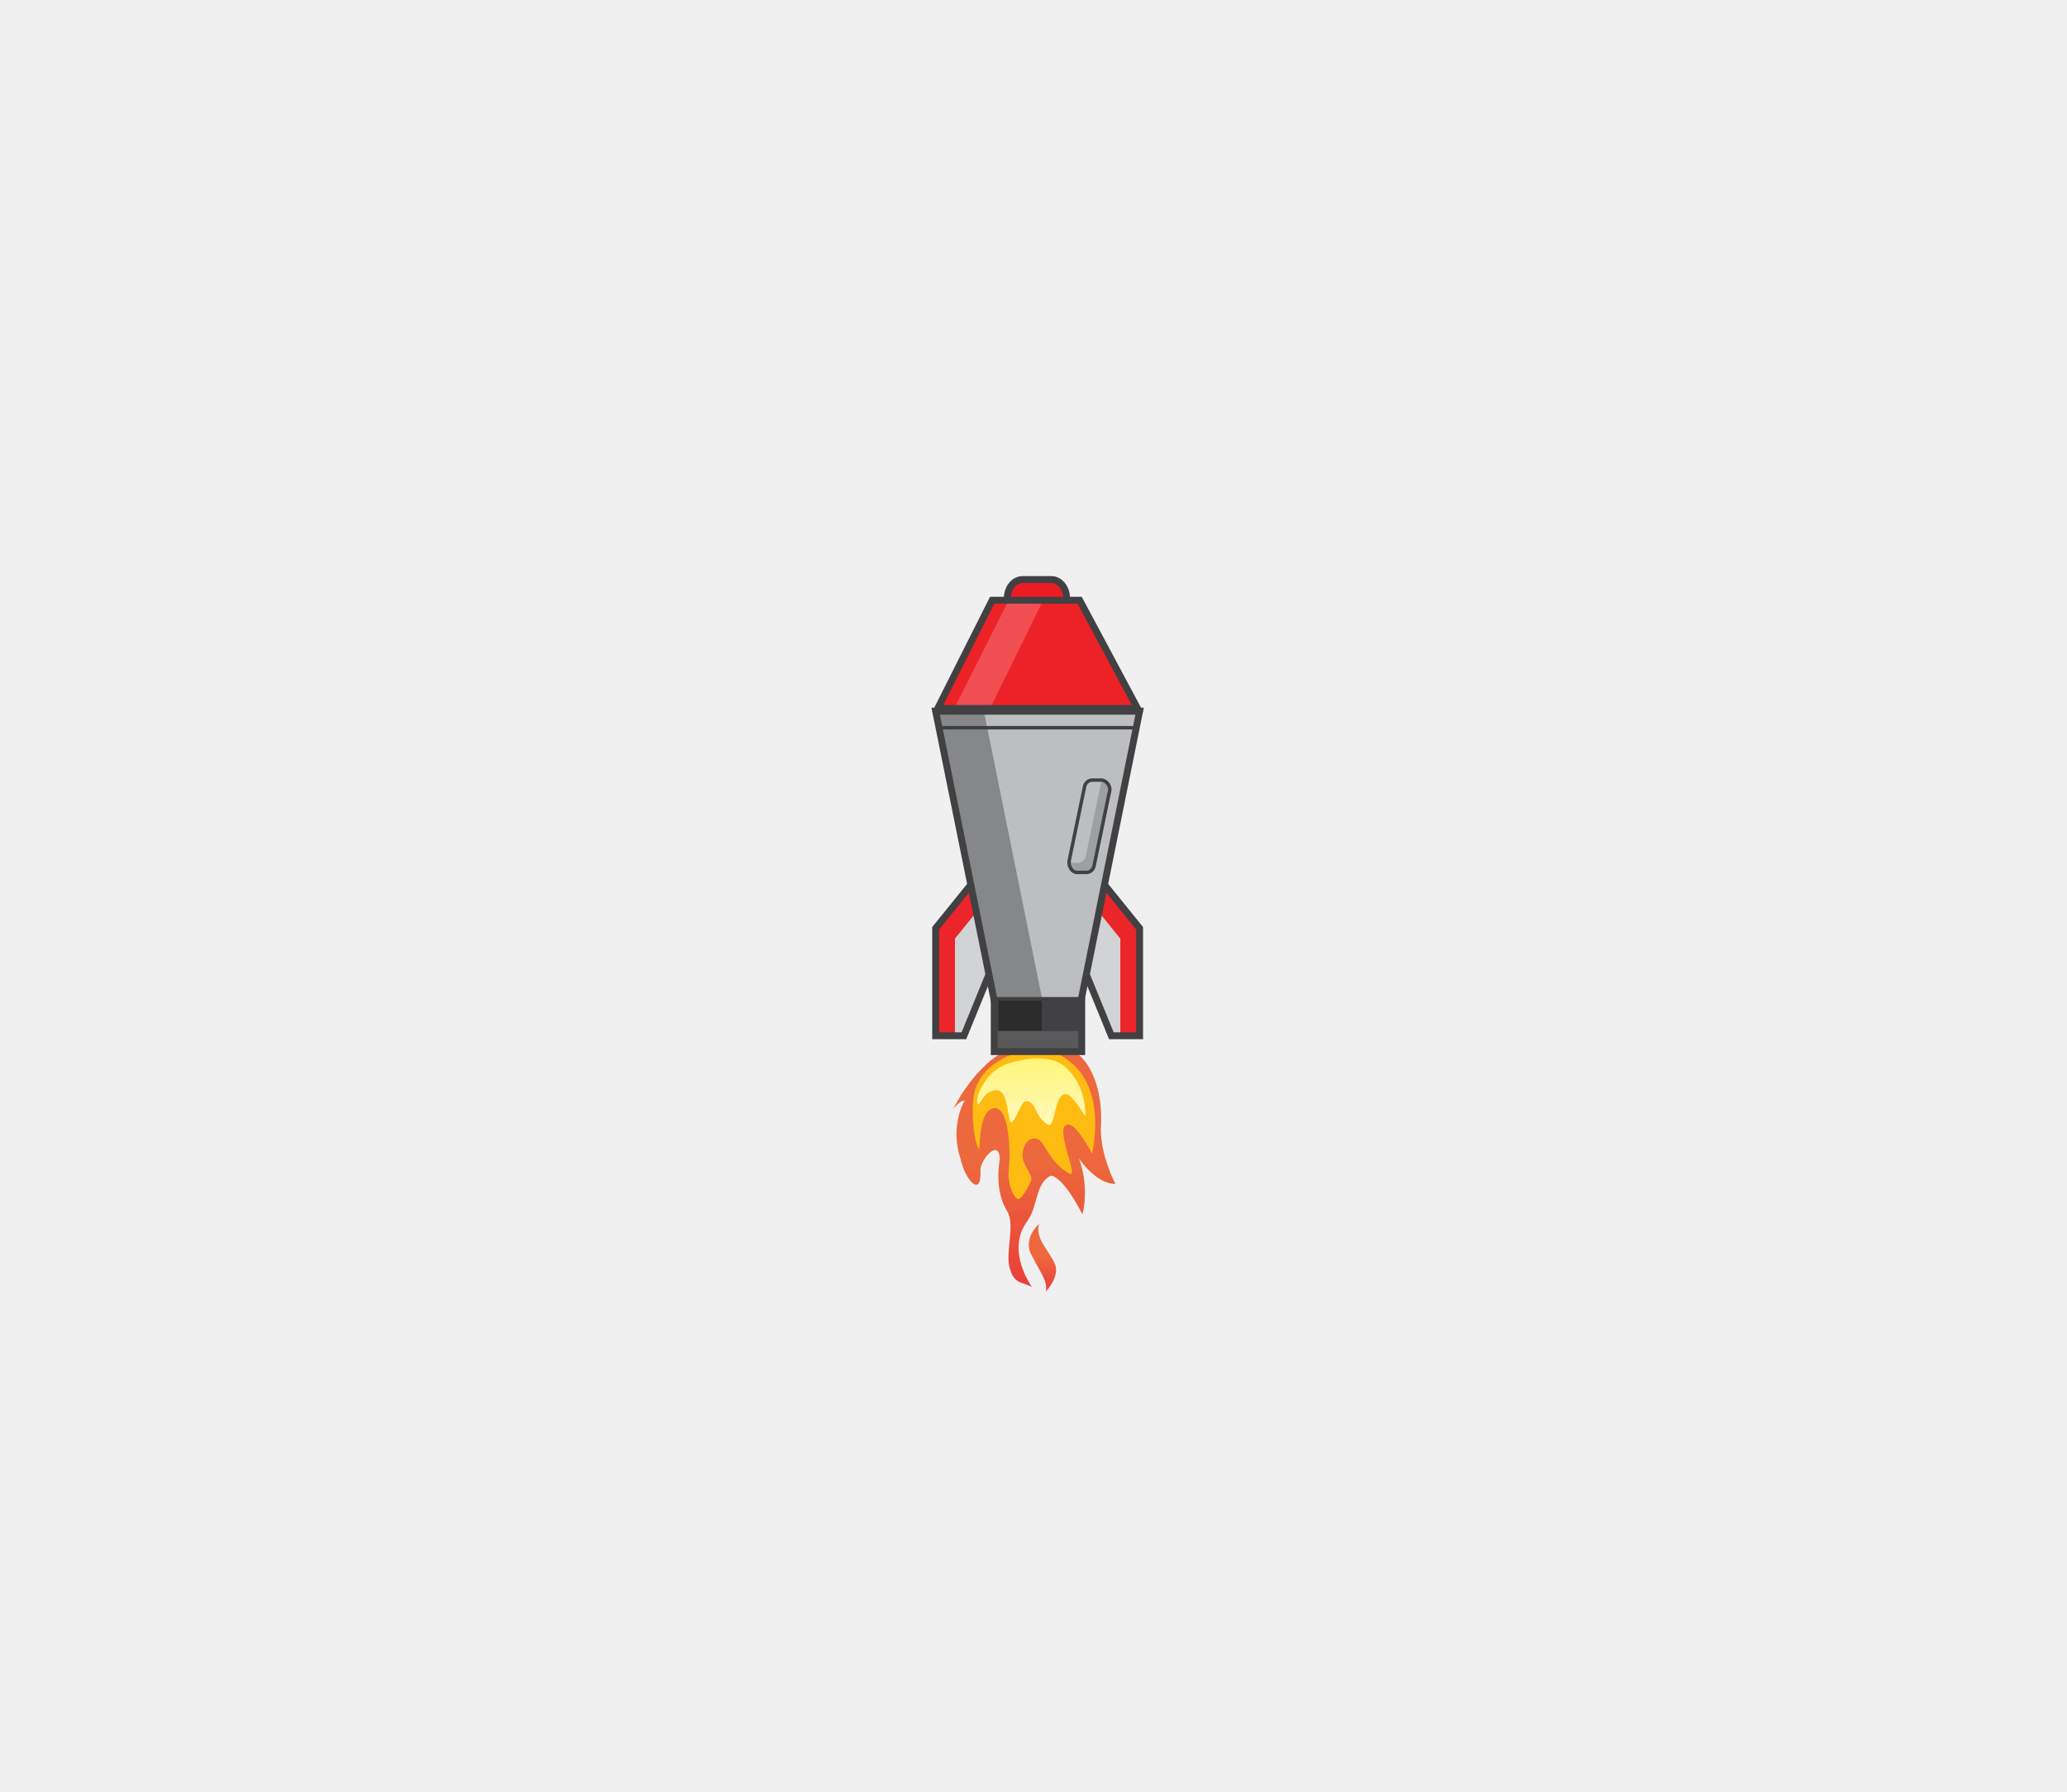
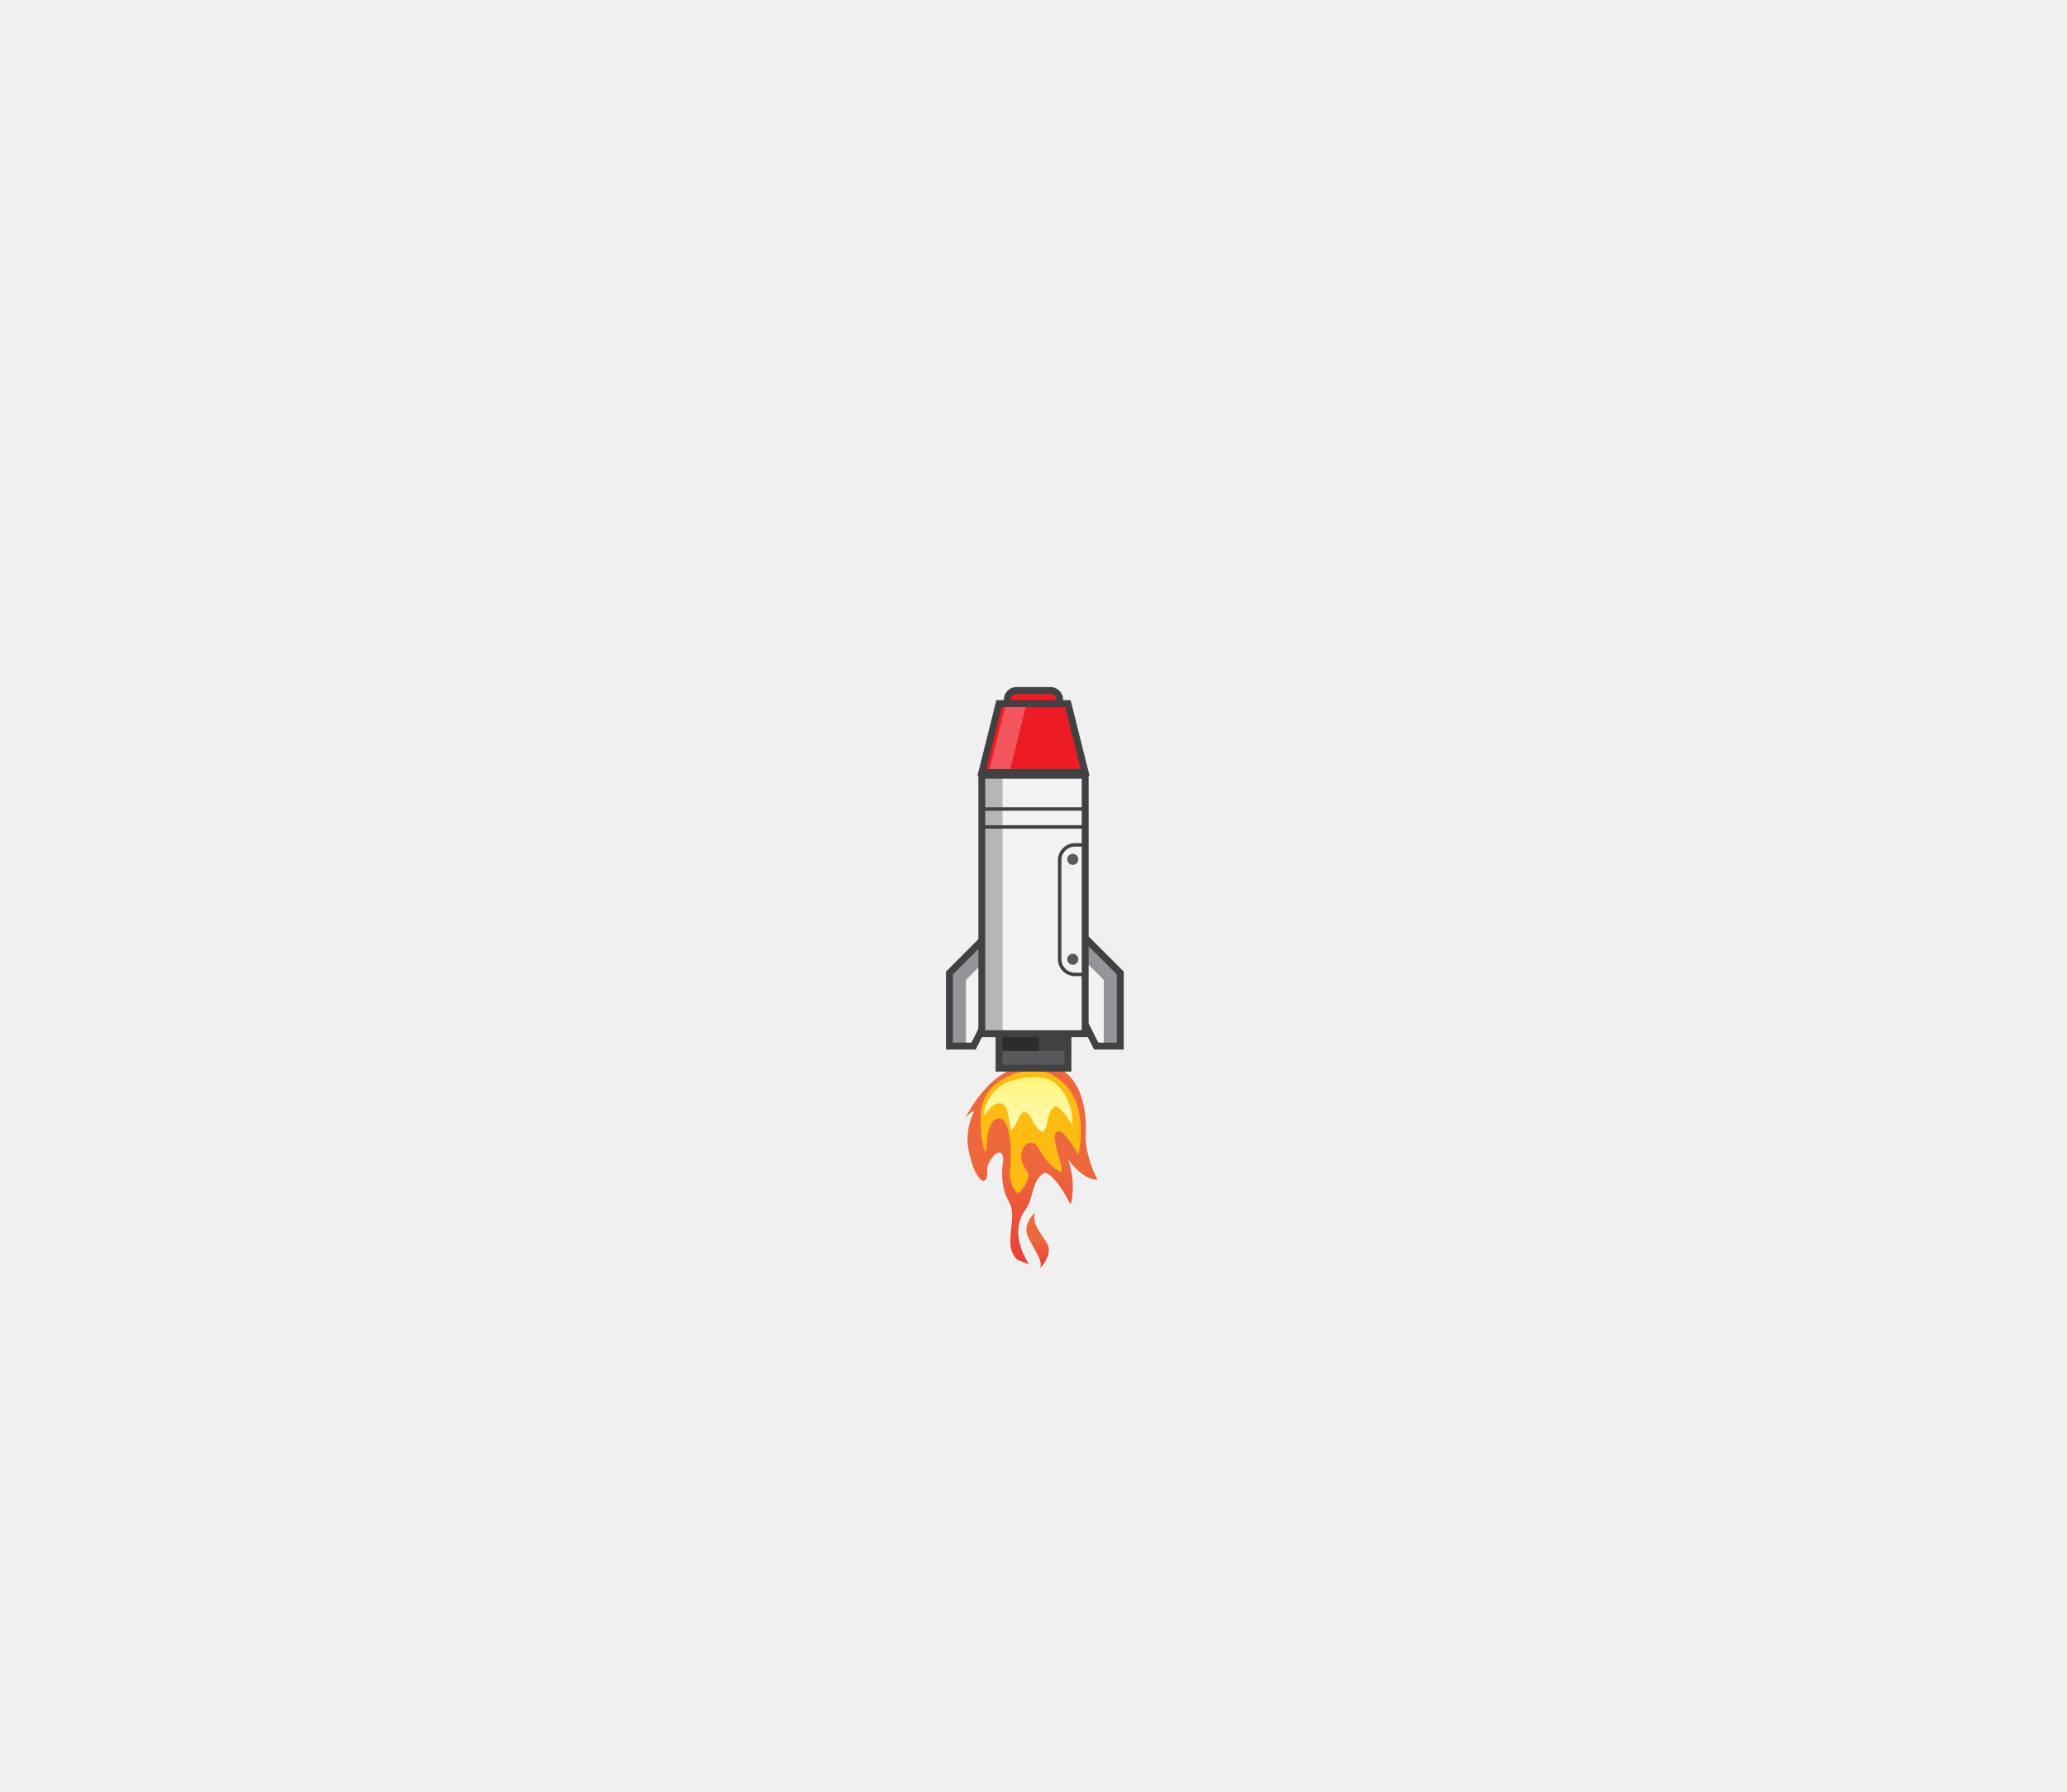
<svg xmlns="http://www.w3.org/2000/svg" version="1.0" id="圖層_1" x="0px" y="0px" width="300px" height="260px" viewBox="0 0 300 260" style="enable-background:new 0 0 300 260;" xml:space="preserve">
  <style type="text/css">
	.st0{display:none;}
	.st1{display:inline;fill:url(#XMLID_2_);}
	.st2{display:inline;fill:#FEBC12;}
	.st3{display:inline;fill:url(#XMLID_3_);}
	.st4{display:inline;fill:url(#XMLID_4_);}
	.st5{display:inline;fill:url(#XMLID_5_);}
	.st6{fill:url(#XMLID_6_);}
	.st7{fill:#FEBC12;}
	.st8{fill:url(#XMLID_7_);}
	.st9{fill:url(#XMLID_8_);}
	.st10{display:inline;fill:url(#XMLID_9_);}
	.st11{display:inline;fill:url(#XMLID_10_);}
	.st12{display:inline;fill:url(#XMLID_11_);}
- 	.st13{fill:#ED1C24;}
- 	.st14{fill:none;stroke:#414042;stroke-miterlimit:10;}
- 	.st15{fill:#EC2227;}
- 	.st16{opacity:0.2;fill:#FFFFFF;enable-background:new    ;}
- 	.st17{fill:#D1D3D4;}
- 	.st18{fill:#EB2529;}
- 	.st19{fill:#BCBEC0;}
- 	.st20{opacity:0.69;fill:#6D6E71;enable-background:new    ;}
- 	.st21{opacity:0.31;fill:#58595B;enable-background:new    ;}
- 	.st22{fill:none;stroke:#414042;stroke-width:0.5;stroke-miterlimit:10;}
- 	.st23{fill:#58595B;stroke:#414042;stroke-miterlimit:10;}
- 	.st24{fill:#414042;}
- 	.st25{opacity:0.32;enable-background:new    ;}
+ 	.st13{fill:#F1F2F2;}
+ 	.st14{fill:#939598;}
+ 	.st15{fill:none;stroke:#414042;stroke-miterlimit:10;}
+ 	.st16{fill:#58595B;stroke:#414042;stroke-miterlimit:10;}
+ 	.st17{fill:#414042;}
+ 	.st18{opacity:0.32;enable-background:new    ;}
+ 	.st19{opacity:0.39;fill:#58595B;enable-background:new    ;}
+ 	.st20{fill:none;stroke:#414042;stroke-width:0.5;stroke-miterlimit:10;}
+ 	.st21{fill:#ED1C24;}
+ 	.st22{opacity:0.25;fill:#FFFFFF;enable-background:new    ;}
+ 	.st23{fill:#58595B;}
</style>
  <g id="fire" class="st0">
-     <linearGradient id="XMLID_2_" gradientUnits="userSpaceOnUse" x1="151.407" y1="167.036" x2="151.407" y2="200.357" gradientTransform="matrix(1 0 0 1 0 -16.5083)">
+     <linearGradient id="XMLID_2_" gradientUnits="userSpaceOnUse" x1="150.7" y1="89.666" x2="150.7" y2="62.384" gradientTransform="matrix(1 0 0 -1 0 243.4917)">
      <stop offset="0.493" style="stop-color:#ED683C" />
      <stop offset="1" style="stop-color:#E93E3A" />
    </linearGradient>
-     <path id="XMLID_378_" class="st1" d="M154.1,150.9c-3.5-1-7.3,0-10,2.4c-1.5,1.3-3.1,3.3-4.4,6c0,0,0.9-1.2,1.6-1.2   c0,0-2.6,6.6,1.5,11.2c2,2.2,0.5,7.1,0.5,7.1s2.8-1.5,2.6-5c-0.1-1.5-1.5-3.5,0.1-5.5c0,0,0.1,3.7,1.8,6.6c1.1,2-0.1,3.7,0.6,5.7   c0.7,2.1,1.8,4.9,2.9,5.5c0,0,0.1-4.9,2.8-7.2c2.7-2.3,1.2-8.8-0.2-10c0,0,2.6,0,4.2,6c0,0,2.2-2.4,0.9-6.5c0,0,1.7,1.3,4.3,1.3   c0,0-4.3-2.4-4-6.4s0.5-8.5-3.2-9.8C155.3,151.2,154.7,151.1,154.1,150.9z" />
-     <path id="XMLID_377_" class="st2" d="M156,153.3c-2-1.8-4.8-2.3-7.3-1.6c-2.4,0.7-5.5,2.3-6.2,5.6c-0.5,2-0.7,4.8,0,5.7   c0.2-0.5,0.4-4.5,2.4-4.8c2.1-0.2,1.2,7.2,1.8,8.8c0.5,1.2,0.7,1.7,1.6,2.1c0.5,0.2,1,0,1.2-0.4c0.4-0.7-1.2-3.5-0.7-4.6   c0.4-1,1.5-1.8,2.6-1.5c1.1,0.4,2.1,2.8,4.9,4.4c1.3,0.7-3.2-6.1-0.9-5.7c1.1,0.1,2.6,2.9,2.6,2.9S160.3,157.2,156,153.3z" />
-     <linearGradient id="XMLID_3_" gradientUnits="userSpaceOnUse" x1="150.274" y1="168.635" x2="150.274" y2="178.286" gradientTransform="matrix(1 0 0 1 0 -16.5083)">
+     <path id="XMLID_378_" class="st1" d="M152.9,154.1c-2.9-0.8-6,0-8.2,2c-1.2,1.1-2.5,2.7-3.6,4.9c0,0,0.7-1,1.3-1   c0,0-2.1,5.4,1.2,9.2c1.6,1.8,0.4,5.8,0.4,5.8s2.3-1.2,2.1-4.1c-0.1-1.2-1.2-2.9,0.1-4.5c0,0,0.1,3,1.5,5.4c0.9,1.6-0.1,3,0.5,4.7   s1.5,4,2.4,4.5c0,0,0.1-4,2.3-5.9s1-7.2-0.2-8.2c0,0,2.1,0,3.4,4.9c0,0,1.8-2,0.7-5.3c0,0,1.4,1.1,3.5,1.1c0,0-3.5-2-3.3-5.2   s0.4-7-2.6-8C153.9,154.4,153.4,154.3,152.9,154.1z" />
+     <path id="XMLID_377_" class="st2" d="M154.5,156.1c-1.6-1.5-3.9-1.9-6-1.3c-2,0.6-4.5,1.9-5.1,4.6c-0.4,1.6-0.6,3.9,0,4.7   c0.2-0.4,0.3-3.7,2-3.9s1,5.9,1.5,7.2c0.4,1,0.6,1.4,1.3,1.7c0.4,0.2,0.8,0,1-0.3c0.3-0.6-1-2.9-0.6-3.8c0.3-0.8,1.2-1.5,2.1-1.2   c0.9,0.3,1.7,2.3,4,3.6c1.1,0.6-2.6-5-0.7-4.7c0.9,0.1,2.1,2.4,2.1,2.4S158,159.3,154.5,156.1z" />
+     <linearGradient id="XMLID_3_" gradientUnits="userSpaceOnUse" x1="149.772" y1="88.357" x2="149.772" y2="80.455" gradientTransform="matrix(1 0 0 -1 0 243.4917)">
      <stop offset="0" style="stop-color:#FFF579" />
      <stop offset="1" style="stop-color:#FFF9BA" />
    </linearGradient>
-     <path id="XMLID_375_" class="st3" d="M154.6,153.2c-1.3-1.2-3.9-1.2-5.6-1c-1.8,0.2-3.1,1-4.5,2.6c-1,1.2-2,3.2-1.3,3.8   c0.5-0.5,0.7-1.5,2.3-1.6c1.6-0.1,1.6,3.2,2,4.3c0.4,0.9,1.3-2.6,2-2.7c1.5-0.1,1.3,1.8,3.3,3.1c1,0.5,0.4-4.3,2-4   c0.7,0.1,3.1,2.7,3.1,2.7S157.6,156,154.6,153.2z" />
+     <path id="XMLID_375_" class="st3" d="M153.3,156c-1.1-1-3.2-1-4.6-0.8c-1.5,0.2-2.5,0.8-3.7,2.1c-0.8,1-1.6,2.6-1.1,3.1   c0.4-0.4,0.6-1.2,1.9-1.3c1.2-0.1,1.3,2.6,1.6,3.5c0.3,0.7,1.1-2.1,1.6-2.2c1.2-0.1,1.1,1.5,2.7,2.5c0.8,0.4,0.3-3.5,1.6-3.3   c0.6,0.1,2.5,2.2,2.5,2.2S155.8,158.3,153.3,156z" />
  </g>
  <g id="fire2" class="st0">
-     <linearGradient id="XMLID_4_" gradientUnits="userSpaceOnUse" x1="151.041" y1="122.549" x2="151.041" y2="156.181" gradientTransform="matrix(1 0 0 1 0 27.8173)">
+     <linearGradient id="XMLID_4_" gradientUnits="userSpaceOnUse" x1="150.4" y1="134.124" x2="150.4" y2="106.587" gradientTransform="matrix(1 0 0 -1 0 287.8173)">
      <stop offset="0.493" style="stop-color:#ED683C" />
      <stop offset="1" style="stop-color:#E93E3A" />
    </linearGradient>
-     <path id="XMLID_382_" class="st4" d="M154.1,150.7c-3.5-1-7.3,0-10.1,2.4c-1.5,1.3-3.1,3.3-4.4,6c0,0,0.9-1.2,1.6-1.2   c0,0-2.4,5.3,1.7,10c2.1,2.3-0.6,7.1-0.6,7.1s3.3-0.1,3.2-3.8c-0.1-1.5-1.1-3.5,0.5-5.5c0,0-0.7,3.9,1,6.8c1.1,2,0.1,5.6,0.9,7.7   c0.7,2.2,2.4,2.8,3.5,3.4c0,0-3.3-5-1.6-5.5c2.4-0.7,3.7,3.4,3.7,3.4c0.1-0.7,0.5-4.6-0.7-5.6c-3.2-2.4-2.1-7.2,0-8.2   c0,0,2-1.3,4.8,4c0,0,2-2.6,0.6-6.7c0,0,2,0.7,4.5,0.7c0,0-3.4-1.1-3.2-5C159.6,157,158.2,152,154.1,150.7z" />
-     <path id="XMLID_381_" class="st2" d="M155.6,153.4c-2-1.8-4.4-2.6-7-1.8c-2.4,0.7-5.6,2.3-6.2,5.7c-0.5,2-0.1,6.4,0.7,7.3   c0.2-0.5-0.1-5.4,2-5.5c2.1-0.1,2.2,6.6,2,8.2c-0.2,1.3,0.4,3.5,1.2,3.9c0.5,0.2,1.7-1.8,1.7-2.7s-1.2-1.8-1.2-3.2   c0-1.1,0.7-2.7,2-2.3c1.1,0.4,2.8,2.3,5.6,3.9c1.5,0.7-3.7-6.1-1.2-5.7c1.1,0.1,3.1,2.2,3.1,2.2S160,157.5,155.6,153.4z" />
-     <linearGradient id="XMLID_5_" gradientUnits="userSpaceOnUse" x1="150.062" y1="124.602" x2="150.062" y2="133.626" gradientTransform="matrix(1 0 0 1 0 27.8173)">
+     <path id="XMLID_484_" class="st4" d="M152.9,154c-2.9-0.8-6,0-8.3,2c-1.2,1.1-2.5,2.7-3.6,4.9c0,0,0.7-1,1.3-1c0,0-2,4.3,1.4,8.2   c1.7,1.9-0.5,5.8-0.5,5.8s2.7-0.1,2.6-3.1c-0.1-1.2-0.9-2.9,0.4-4.5c0,0-0.6,3.2,0.8,5.6c0.9,1.6,0.1,4.6,0.7,6.3   c0.6,1.8,2,2.3,2.9,2.8c0,0-2.7-4.1-1.3-4.5c2-0.6,3,2.8,3,2.8c0.1-0.6,0.4-3.8-0.6-4.6c-2.6-2-1.7-5.9,0-6.7c0,0,1.6-1.1,3.9,3.3   c0,0,1.6-2.1,0.5-5.5c0,0,1.6,0.6,3.7,0.6c0,0-2.8-0.9-2.6-4.1S156.3,155,152.9,154z" />
+     <path id="XMLID_483_" class="st2" d="M154.1,156.2c-1.6-1.5-3.6-2.1-5.7-1.5c-2,0.6-4.6,1.9-5.1,4.7c-0.4,1.6-0.1,5.2,0.6,6   c0.2-0.4-0.1-4.4,1.6-4.5s1.8,5.4,1.6,6.7c-0.2,1.1,0.3,2.9,1,3.2c0.4,0.2,1.4-1.5,1.4-2.2s-1-1.5-1-2.6c0-0.9,0.6-2.2,1.6-1.9   c0.9,0.3,2.3,1.9,4.6,3.2c1.2,0.6-3-5-1-4.7c0.9,0.1,2.5,1.8,2.5,1.8S157.7,159.5,154.1,156.2z" />
+     <linearGradient id="XMLID_5_" gradientUnits="userSpaceOnUse" x1="149.599" y1="132.443" x2="149.599" y2="125.055" gradientTransform="matrix(1 0 0 -1 0 287.8173)">
      <stop offset="0" style="stop-color:#FFF579" />
      <stop offset="1" style="stop-color:#FFF9BA" />
    </linearGradient>
-     <path id="XMLID_379_" class="st5" d="M154.5,153.6c-1.3-1.3-3.5-1.2-5.1-1c-1.8,0.2-3.4,0.6-4.9,2.2c-1,1.2-2,3.2-1.5,3.9   c0.5-0.5,0.9-1.7,2.3-2c1.5-0.2,1.5,3.1,1.8,4.2c0.4,0.9,1.5-2.6,2.1-2.7c1.5-0.1,1.1,2.1,3.1,3.2c1,0.5,0.9-4.3,2.4-4   c0.7,0.1,2.6,2.9,2.6,2.9S157.5,156.4,154.5,153.6z" />
+     <path id="XMLID_442_" class="st5" d="M153.2,156.3c-1.1-1.1-2.9-1-4.2-0.8c-1.5,0.2-2.8,0.5-4,1.8c-0.8,1-1.6,2.6-1.2,3.2   c0.4-0.4,0.7-1.4,1.9-1.6s1.2,2.5,1.5,3.4c0.3,0.7,1.2-2.1,1.7-2.2c1.2-0.1,0.9,1.7,2.5,2.6c0.8,0.4,0.7-3.5,2-3.3   c0.6,0.1,2.1,2.4,2.1,2.4S155.7,158.6,153.2,156.3z" />
  </g>
  <g id="fire3">
-     <linearGradient id="XMLID_6_" gradientUnits="userSpaceOnUse" x1="150.125" y1="208.036" x2="150.125" y2="243.549" gradientTransform="matrix(1 0 0 1 0 -56.7402)">
+     <linearGradient id="XMLID_6_" gradientUnits="userSpaceOnUse" x1="149.65" y1="48.806" x2="149.65" y2="19.728" gradientTransform="matrix(1 0 0 -1 0 203.2598)">
      <stop offset="0.493" style="stop-color:#ED683C" />
      <stop offset="1" style="stop-color:#E93E3A" />
    </linearGradient>
-     <path id="XMLID_386_" class="st6" d="M154.2,151.7c-3.9-1.1-8.1,0-11,2.7c-1.6,1.5-3.3,3.5-4.9,6.6c0,0,0.9-1.3,1.7-1.3   c0,0-2.2,3.7-0.6,8.4c0.7,3.3,3.1,5.7,2.9,1.8c-0.1-1.6,2.8-4.9,2.8-1.6c0,0-0.9,4.3,1.1,7.5c1.2,2.1-0.4,6.1,0.4,8.4   c0.7,2.3,2,1.8,3.2,2.6c0,0-3.9-5.3-0.7-9.6c1.6-2.2,1.1-5.4,3.4-6.6c0,0,1.6-0.2,4.6,5.6c0,0,1.1-3.7-0.5-8.1c0,0,2.4,3.7,5.3,3.7   c0,0-2.4-4.4-2.1-8.7C160,158.8,158.7,153.1,154.2,151.7z" />
-     <path id="XMLID_385_" class="st7" d="M155.8,154.5c-2.2-2-4.8-2.8-7.6-2c-2.7,0.9-6.1,2.6-6.8,6.2c-0.5,2.2-0.1,7,0.7,8.1   c0.2-0.5-0.1-5.7,2.2-6c2.3-0.2,2.4,7.1,2.1,8.9c-0.2,1.5,0.4,3.8,1.3,4.3c0.5,0.2,1.8-2.1,2-2.9c0-0.9-1.3-2.1-1.3-3.4   c0-1.2,0.7-2.9,2.2-2.4c1.1,0.4,1.6,3.3,4.6,5c1.6,0.9-2.6-7.5,0-7.1c1.2,0.2,3.3,4.2,3.3,4.2S160.6,158.9,155.8,154.5z" />
-     <linearGradient id="XMLID_7_" gradientUnits="userSpaceOnUse" x1="149.623" y1="210.263" x2="149.623" y2="220.09" gradientTransform="matrix(1 0 0 1 0 -56.7402)">
+     <path id="XMLID_386_" class="st6" d="M153,154.8c-3.2-0.9-6.6,0-9,2.2c-1.3,1.2-2.7,2.9-4,5.4c0,0,0.7-1.1,1.4-1.1   c0,0-1.8,3-0.5,6.9c0.6,2.7,2.5,4.7,2.4,1.5c-0.1-1.3,2.3-4,2.3-1.3c0,0-0.7,3.5,0.9,6.1c1,1.7-0.3,5,0.3,6.9s1.6,1.5,2.6,2.1   c0,0-3.2-4.3-0.6-7.9c1.3-1.8,0.9-4.4,2.8-5.4c0,0,1.3-0.2,3.8,4.6c0,0,0.9-3-0.4-6.6c0,0,2,3,4.3,3c0,0-2-3.6-1.7-7.1   C157.7,160.6,156.7,155.9,153,154.8z" />
+     <path id="XMLID_385_" class="st7" d="M154.3,157.1c-1.8-1.6-3.9-2.3-6.2-1.6c-2.2,0.7-5,2.1-5.6,5.1c-0.4,1.8-0.1,5.7,0.6,6.6   c0.2-0.4-0.1-4.7,1.8-4.9c1.9-0.2,2,5.8,1.7,7.3c-0.2,1.2,0.3,3.1,1.1,3.5c0.4,0.2,1.5-1.7,1.6-2.4c0-0.7-1.1-1.7-1.1-2.8   c0-1,0.6-2.4,1.8-2c0.9,0.3,1.3,2.7,3.8,4.1c1.3,0.7-2.1-6.1,0-5.8c1,0.2,2.7,3.4,2.7,3.4S158.2,160.7,154.3,157.1z" />
+     <linearGradient id="XMLID_7_" gradientUnits="userSpaceOnUse" x1="149.239" y1="46.982" x2="149.239" y2="38.935" gradientTransform="matrix(1 0 0 -1 0 203.2598)">
      <stop offset="0" style="stop-color:#FFF579" />
      <stop offset="1" style="stop-color:#FFF9BA" />
    </linearGradient>
-     <path id="XMLID_384_" class="st8" d="M154.6,154.8c-1.5-1.3-3.8-1.3-5.6-1.1c-2,0.4-3.7,0.6-5.4,2.4c-1.1,1.3-2.2,3.4-1.6,4.2   c0.5-0.5,0.9-2,2.6-2.1c1.6-0.1,1.6,3.3,2,4.5c0.4,1,1.6-2.8,2.2-2.9c1.7-0.1,1.2,2.2,3.3,3.4c1.1,0.6,0.9-4.8,2.7-4.4   c0.9,0.1,2.7,3.2,2.7,3.2S157.9,157.8,154.6,154.8z" />
-     <linearGradient id="XMLID_8_" gradientUnits="userSpaceOnUse" x1="145.242" y1="233.285" x2="145.242" y2="243.128" gradientTransform="matrix(0.9992 -3.979808e-002 3.979808e-002 0.9992 -3.3207 -49.7818)">
+     <path id="XMLID_384_" class="st8" d="M153.3,157.3c-1.2-1.1-3.1-1.1-4.6-0.9c-1.6,0.3-3,0.5-4.4,2c-0.9,1.1-1.8,2.8-1.3,3.4   c0.4-0.4,0.7-1.6,2.1-1.7c1.3-0.1,1.3,2.7,1.6,3.7c0.3,0.8,1.3-2.3,1.8-2.4c1.4-0.1,1,1.8,2.7,2.8c0.9,0.5,0.7-3.9,2.2-3.6   c0.7,0.1,2.2,2.6,2.2,2.6S156,159.8,153.3,157.3z" />
+     <linearGradient id="XMLID_8_" gradientUnits="userSpaceOnUse" x1="144.657" y1="28.336" x2="144.657" y2="20.277" gradientTransform="matrix(0.9992 -3.979808e-002 -3.979808e-002 -0.9992 7.0268 210.0102)">
      <stop offset="0.493" style="stop-color:#ED683C" />
      <stop offset="1" style="stop-color:#E93E3A" />
    </linearGradient>
-     <path id="XMLID_383_" class="st9" d="M150.8,177.6c0,0-2.4,2.1-1.1,4.5c1.2,2.4,2.4,3.8,2.1,5.3c0,0,2.1-2.2,1.3-4   C152.3,181.5,150.2,179.8,150.8,177.6z" />
+     <path id="XMLID_383_" class="st9" d="M150.2,176c0,0-2,1.7-0.9,3.7c1,2,2,3.1,1.7,4.3c0,0,1.7-1.8,1.1-3.3   C151.4,179.2,149.7,177.8,150.2,176z" />
  </g>
  <g id="fire4" class="st0">
-     <linearGradient id="XMLID_9_" gradientUnits="userSpaceOnUse" x1="150.98" y1="131.782" x2="150.98" y2="163.149" gradientTransform="matrix(1 0 0 1 0 18.5899)">
+     <linearGradient id="XMLID_9_" gradientUnits="userSpaceOnUse" x1="150.35" y1="124.892" x2="150.35" y2="99.209" gradientTransform="matrix(1 0 0 -1 0 278.5899)">
      <stop offset="0.493" style="stop-color:#ED683C" />
      <stop offset="1" style="stop-color:#E93E3A" />
    </linearGradient>
-     <path id="XMLID_396_" class="st10" d="M154.3,150.7c-3.8-1.1-7.9,0-10.9,2.7c-1.6,1.5-3.3,3.5-4.8,6.5c0,0,0.9-1.3,1.7-1.3   c0,0-2.6,5.7,1.8,10.9c2.2,2.4,0.1-2.7,2.7-4.3c0,0-0.4,6.2,1.6,9.4c1.2,2.1,2.9-7.5,5.9-7.2c1.3,0.1,4.3,3.5,4.4,6.7   c0.1,3.4-2,7.6-2,7.6c0.1-0.7,5.6-4.8,4.5-7c-2.6-4.9,0.4-5.7-2.1-9.9c0,0,3.2,2.3,6,2.3c0,0-3.7-1.1-3.4-5.4   C160.1,157.8,158.9,152.1,154.3,150.7z" />
-     <path id="XMLID_395_" class="st2" d="M155.9,153.6c-2.2-2-4.6-2.8-7.5-2c-2.7,0.9-6,2.6-6.7,6.1c-0.5,2.2-0.1,6.8,0.7,7.9   c0.2-0.5-0.1-5.7,2.2-6c2.3-0.2,2.4,7.1,2.1,8.8c-0.2,1.5,1.8-0.7,1.8-2.1c0-1.2,0.7-2.8,2.1-2.4c1.1,0.4,3.1,2.4,6,4.2   c1.5,0.9-3.9-6.6-1.3-6.2c1.2,0.1,3.3,2.4,3.3,2.4S160.7,157.9,155.9,153.6z" />
-     <linearGradient id="XMLID_10_" gradientUnits="userSpaceOnUse" x1="150.092" y1="133.981" x2="150.092" y2="143.701" gradientTransform="matrix(1 0 0 1 0 18.5899)">
+     <path id="XMLID_388_" class="st10" d="M153.1,154c-3.1-0.9-6.5,0-8.9,2.2c-1.3,1.2-2.7,2.9-3.9,5.3c0,0,0.7-1.1,1.4-1.1   c0,0-2.1,4.7,1.5,8.9c1.8,2,0.1-2.2,2.2-3.5c0,0-0.3,5.1,1.3,7.7c1,1.7,2.4-6.1,4.8-5.9c1.1,0.1,3.5,2.9,3.6,5.5   c0.1,2.8-1.6,6.2-1.6,6.2c0.1-0.6,4.6-3.9,3.7-5.7c-2.1-4,0.3-4.7-1.7-8.1c0,0,2.6,1.9,4.9,1.9c0,0-3-0.9-2.8-4.4   C157.8,159.8,156.8,155.1,153.1,154z" />
+     <path id="XMLID_387_" class="st2" d="M154.4,156.3c-1.8-1.6-3.8-2.3-6.1-1.6c-2.2,0.7-4.9,2.1-5.5,5c-0.4,1.8-0.1,5.6,0.6,6.5   c0.2-0.4-0.1-4.7,1.8-4.9c1.9-0.2,2,5.8,1.7,7.2c-0.2,1.2,1.5-0.6,1.5-1.7c0-1,0.6-2.3,1.7-2c0.9,0.3,2.5,2,4.9,3.4   c1.2,0.7-3.2-5.4-1.1-5.1c1,0.1,2.7,2,2.7,2S158.3,159.9,154.4,156.3z" />
+     <linearGradient id="XMLID_10_" gradientUnits="userSpaceOnUse" x1="149.623" y1="123.091" x2="149.623" y2="115.133" gradientTransform="matrix(1 0 0 -1 0 278.5899)">
      <stop offset="0" style="stop-color:#FFF579" />
      <stop offset="1" style="stop-color:#FFF9BA" />
    </linearGradient>
-     <path id="XMLID_388_" class="st11" d="M154.7,153.8c-1.5-1.3-3.8-1.3-5.5-1c-2,0.4-3.7,0.6-5.3,2.3c-1.1,1.3-2.1,3.4-1.5,4.2   c0.5-0.5,0.9-1.8,2.6-2.1c1.6-0.1,1.6,3.3,2,4.5c0.4,0.9,1.6-2.8,2.2-2.8c1.6-0.1,1.1,2.2,3.3,3.4c1.1,0.6,0.9-4.6,2.7-4.4   c0.9,0.1,2.7,3.2,2.7,3.2S158,156.8,154.7,153.8z" />
-     <linearGradient id="XMLID_11_" gradientUnits="userSpaceOnUse" x1="150.108" y1="150.749" x2="150.108" y2="160.484" gradientTransform="matrix(0.9992 -3.979808e-002 3.979808e-002 0.9992 -3.3207 25.5483)">
+     <path id="XMLID_382_" class="st11" d="M153.4,156.5c-1.2-1.1-3.1-1.1-4.5-0.8c-1.6,0.3-3,0.5-4.3,1.9c-0.9,1.1-1.7,2.8-1.2,3.4   c0.4-0.4,0.7-1.5,2.1-1.7c1.3-0.1,1.3,2.7,1.6,3.7c0.3,0.7,1.3-2.3,1.8-2.3c1.3-0.1,0.9,1.8,2.7,2.8c0.9,0.5,0.7-3.8,2.2-3.6   c0.7,0.1,2.2,2.6,2.2,2.6S156.1,159,153.4,156.5z" />
+     <linearGradient id="XMLID_11_" gradientUnits="userSpaceOnUse" x1="149.184" y1="109.556" x2="149.184" y2="101.585" gradientTransform="matrix(0.9992 -3.979808e-002 -3.979808e-002 -0.9992 7.0268 285.3403)">
      <stop offset="0.493" style="stop-color:#ED683C" />
      <stop offset="1" style="stop-color:#E93E3A" />
    </linearGradient>
-     <path id="XMLID_387_" class="st12" d="M152.4,170.2c0,0-2.3,2.1-1.1,4.5c1.2,2.4,2.4,3.8,2.1,5.3c0,0,2.1-2.2,1.2-4   C153.8,174.2,151.8,172.5,152.4,170.2z" />
+     <path id="XMLID_381_" class="st12" d="M151.5,169.9c0,0-1.9,1.7-0.9,3.7s2,3.1,1.7,4.3c0,0,1.7-1.8,1-3.3   C152.7,173.2,151,171.8,151.5,169.9z" />
  </g>
  <g id="missile">
-     <path id="XMLID_374_" class="st13" d="M152.6,89.5h-4.2c-1.2,0-2.2-1.2-2.2-2.7l0,0c0-1.5,1-2.7,2.2-2.7h4.2c1.2,0,2.2,1.2,2.2,2.7   l0,0C154.8,88.3,153.8,89.5,152.6,89.5z" />
-     <path id="XMLID_359_" class="st14" d="M152.6,89.5h-4.2c-1.2,0-2.2-1.2-2.2-2.7l0,0c0-1.5,1-2.7,2.2-2.7h4.2c1.2,0,2.2,1.2,2.2,2.7   l0,0C154.8,88.3,153.8,89.5,152.6,89.5z" />
-     <polygon id="XMLID_111_" class="st15" points="136.1,102.8 144,87.1 156.7,87.1 165.1,102.8  " />
-     <polygon id="XMLID_373_" class="st16" points="146.4,87.1 138.5,102.8 143.7,102.8 151.4,87.1  " />
-     <polygon id="XMLID_354_" class="st14" points="136.1,102.8 144,87.1 156.7,87.1 165.1,102.8  " />
-     <polygon id="XMLID_350_" class="st17" points="135.8,150.3 135.8,134.7 144.3,124.2 148.4,129.5 139.9,150.3  " />
-     <polygon id="XMLID_372_" class="st18" points="138.6,136.2 146.3,126.7 144.3,124.2 135.8,134.7 135.8,150.3 138.6,150.3  " />
-     <polygon id="XMLID_339_" class="st14" points="135.8,150.3 135.8,134.7 144.3,124.2 148.4,129.5 139.9,150.3  " />
-     <polygon id="XMLID_399_" class="st17" points="165.4,150.3 165.4,134.7 156.9,124.2 152.8,129.5 161.3,150.3  " />
-     <polygon id="XMLID_398_" class="st18" points="162.6,136.2 154.9,126.7 156.9,124.2 165.4,134.7 165.4,150.3 162.6,150.3  " />
-     <polygon id="XMLID_397_" class="st14" points="165.4,150.3 165.4,134.7 156.9,124.2 152.8,129.5 161.3,150.3  " />
-     <polygon id="XMLID_112_" class="st19" points="144.3,145.2 135.8,103.2 165.4,103.2 156.9,145.2  " />
-     <polygon id="XMLID_360_" class="st20" points="135.8,103.2 144.3,145.2 151.3,145.2 142.8,103.2  " />
-     <path id="XMLID_380_" class="st21" d="M159.9,113.3L159.9,113.3c-0.1,0.1-0.1,0.1-0.1,0.3l-2.2,10.6c-0.1,0.6-0.6,1-1.1,1h-1.3   c0,0.7,0.5,1.5,1.1,1.5h1.4c0.5,0,1-0.4,1.1-1L161,115C161.3,114.2,160.7,113.3,159.9,113.3z" />
-     <path id="XMLID_352_" class="st22" d="M161,115l-2.2,10.6c-0.1,0.6-0.6,1-1.1,1h-1.4c-0.7,0-1.3-0.9-1.1-1.8l2.2-10.6   c0.1-0.6,0.6-1,1.1-1h1.4C160.7,113.3,161.3,114.2,161,115z" />
-     <polygon id="XMLID_355_" class="st14" points="144.3,145.2 135.8,103.2 165.4,103.2 156.9,145.2  " />
-     <rect id="XMLID_376_" x="144.3" y="145.2" class="st23" width="12.7" height="7.4" />
-     <rect id="XMLID_113_" x="144.3" y="145.2" class="st24" width="12.7" height="4.4" />
-     <rect id="XMLID_357_" x="144.9" y="145.2" class="st25" width="6.3" height="4.4" />
-     <line id="XMLID_358_" class="st22" x1="136.2" y1="105.6" x2="165.1" y2="105.6" />
+     <polygon id="XMLID_350_" class="st13" points="137.8,151.8 137.8,141.2 144.9,134.1 148.4,137.7 141.3,151.8  " />
+     <polygon id="XMLID_372_" class="st14" points="140.2,142.2 146.6,135.8 144.9,134.1 137.8,141.2 137.8,151.8 140.2,151.8  " />
+     <polygon id="XMLID_339_" class="st15" points="137.8,151.8 137.8,141.2 144.9,134.1 148.4,137.7 141.3,151.8  " />
+     <polygon id="XMLID_399_" class="st13" points="162.6,151.8 162.6,141.2 155.5,134.1 152,137.7 159.1,151.8  " />
+     <polygon id="XMLID_398_" class="st14" points="160.2,142.2 153.8,135.8 155.5,134.1 162.6,141.2 162.6,151.8 160.2,151.8  " />
+     <polygon id="XMLID_397_" class="st15" points="162.6,151.8 162.6,141.2 155.5,134.1 152,137.7 159.1,151.8  " />
+     <polygon id="XMLID_376_" class="st16" points="145,155 145,150 155,150 155,155  " />
+     <rect id="XMLID_111_" x="144.7" y="149.5" class="st17" width="10.6" height="3" />
+     <rect id="XMLID_357_" x="145.5" y="149.5" class="st18" width="5.3" height="3" />
+     <rect id="XMLID_112_" x="142.5" y="112.5" class="st13" width="15" height="37.5" />
+     <rect id="XMLID_424_" x="142.5" y="112.5" class="st19" width="3" height="37.5" />
+     <rect id="XMLID_113_" x="142.5" y="112.5" class="st15" width="15" height="37.5" />
+     <line id="XMLID_358_" class="st20" x1="142.3" y1="117.4" x2="157.3" y2="117.4" />
+     <line id="XMLID_354_" class="st20" x1="142.5" y1="120" x2="157.5" y2="120" />
+     <path id="XMLID_374_" class="st20" d="M157.5,122.6H156c-1.2,0-2.2,1-2.2,2.2v14.4c0,1.2,1,2.2,2.2,2.2h1.5V122.6z" />
+     <path id="XMLID_411_" class="st21" d="M152.5,102.8h-5c-0.7,0-1.3-0.6-1.3-1.3l0,0c0-0.7,0.6-1.3,1.3-1.3h5c0.7,0,1.3,0.6,1.3,1.3   l0,0C153.8,102.2,153.2,102.8,152.5,102.8z" />
+     <path id="XMLID_418_" class="st15" d="M152.5,102.8h-5c-0.7,0-1.3-0.6-1.3-1.3l0,0c0-0.7,0.6-1.3,1.3-1.3h5c0.7,0,1.3,0.6,1.3,1.3   l0,0C153.8,102.2,153.2,102.8,152.5,102.8z" />
+     <polygon id="XMLID_359_" class="st21" points="142.5,112.1 145,102.1 155,102.1 157.5,112.1  " />
+     <polygon id="XMLID_423_" class="st22" points="146,102.1 143.5,112.1 146.5,112.1 149,102.1  " />
+     <polygon id="XMLID_373_" class="st15" points="142.5,112.1 145,102.1 155,102.1 157.5,112.1  " />
+     <circle id="XMLID_420_" class="st23" cx="155.7" cy="124.7" r="0.8" />
+     <circle id="XMLID_422_" class="st23" cx="155.7" cy="139.2" r="0.8" />
  </g>
</svg>
